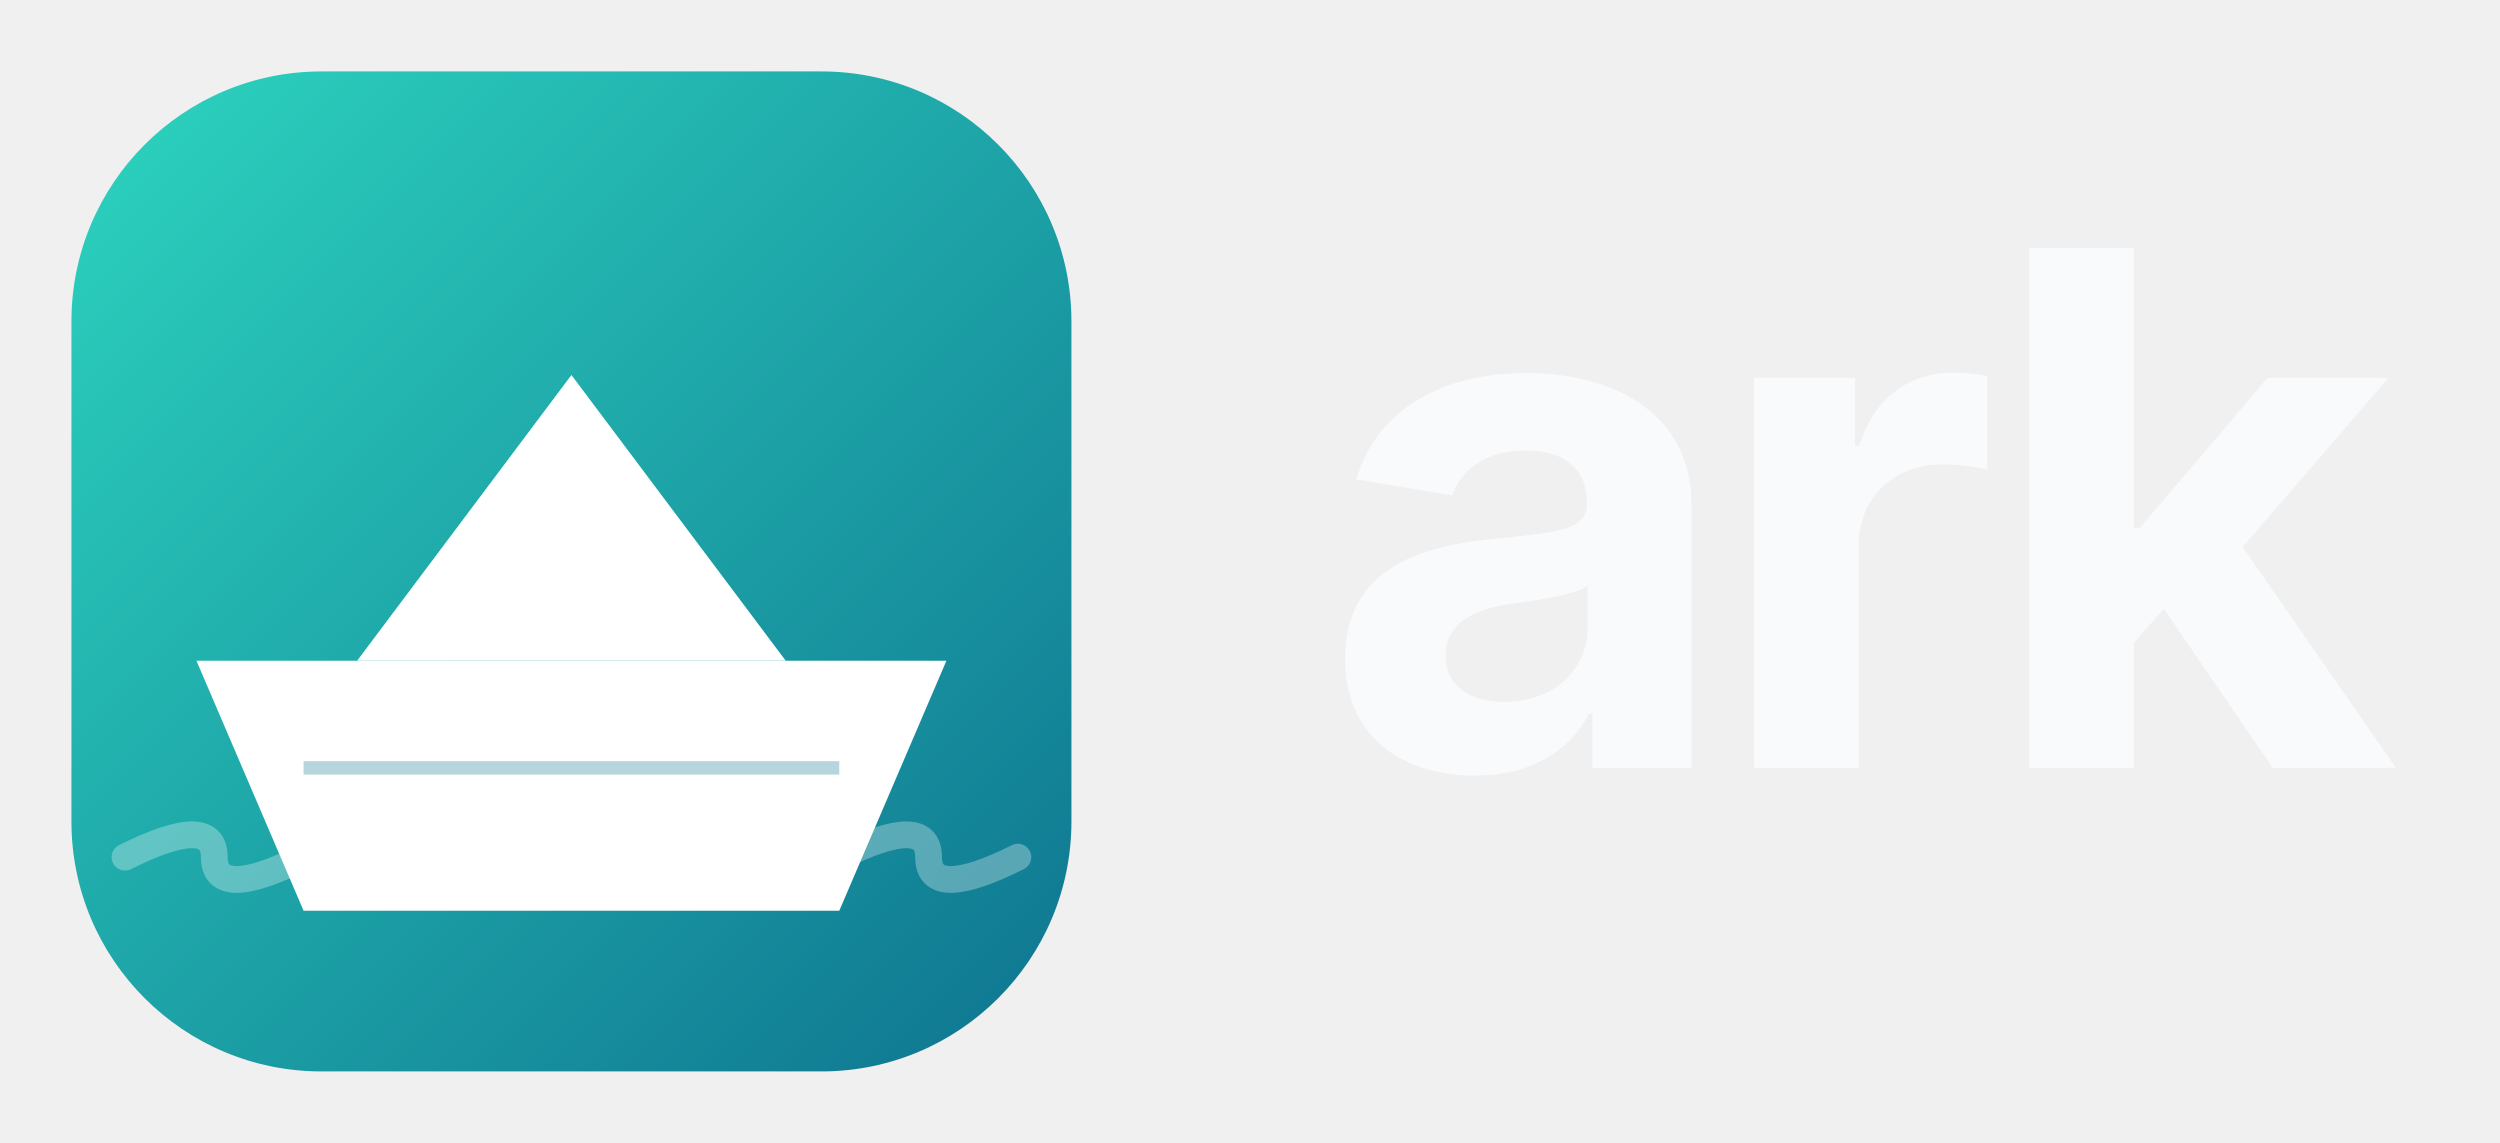
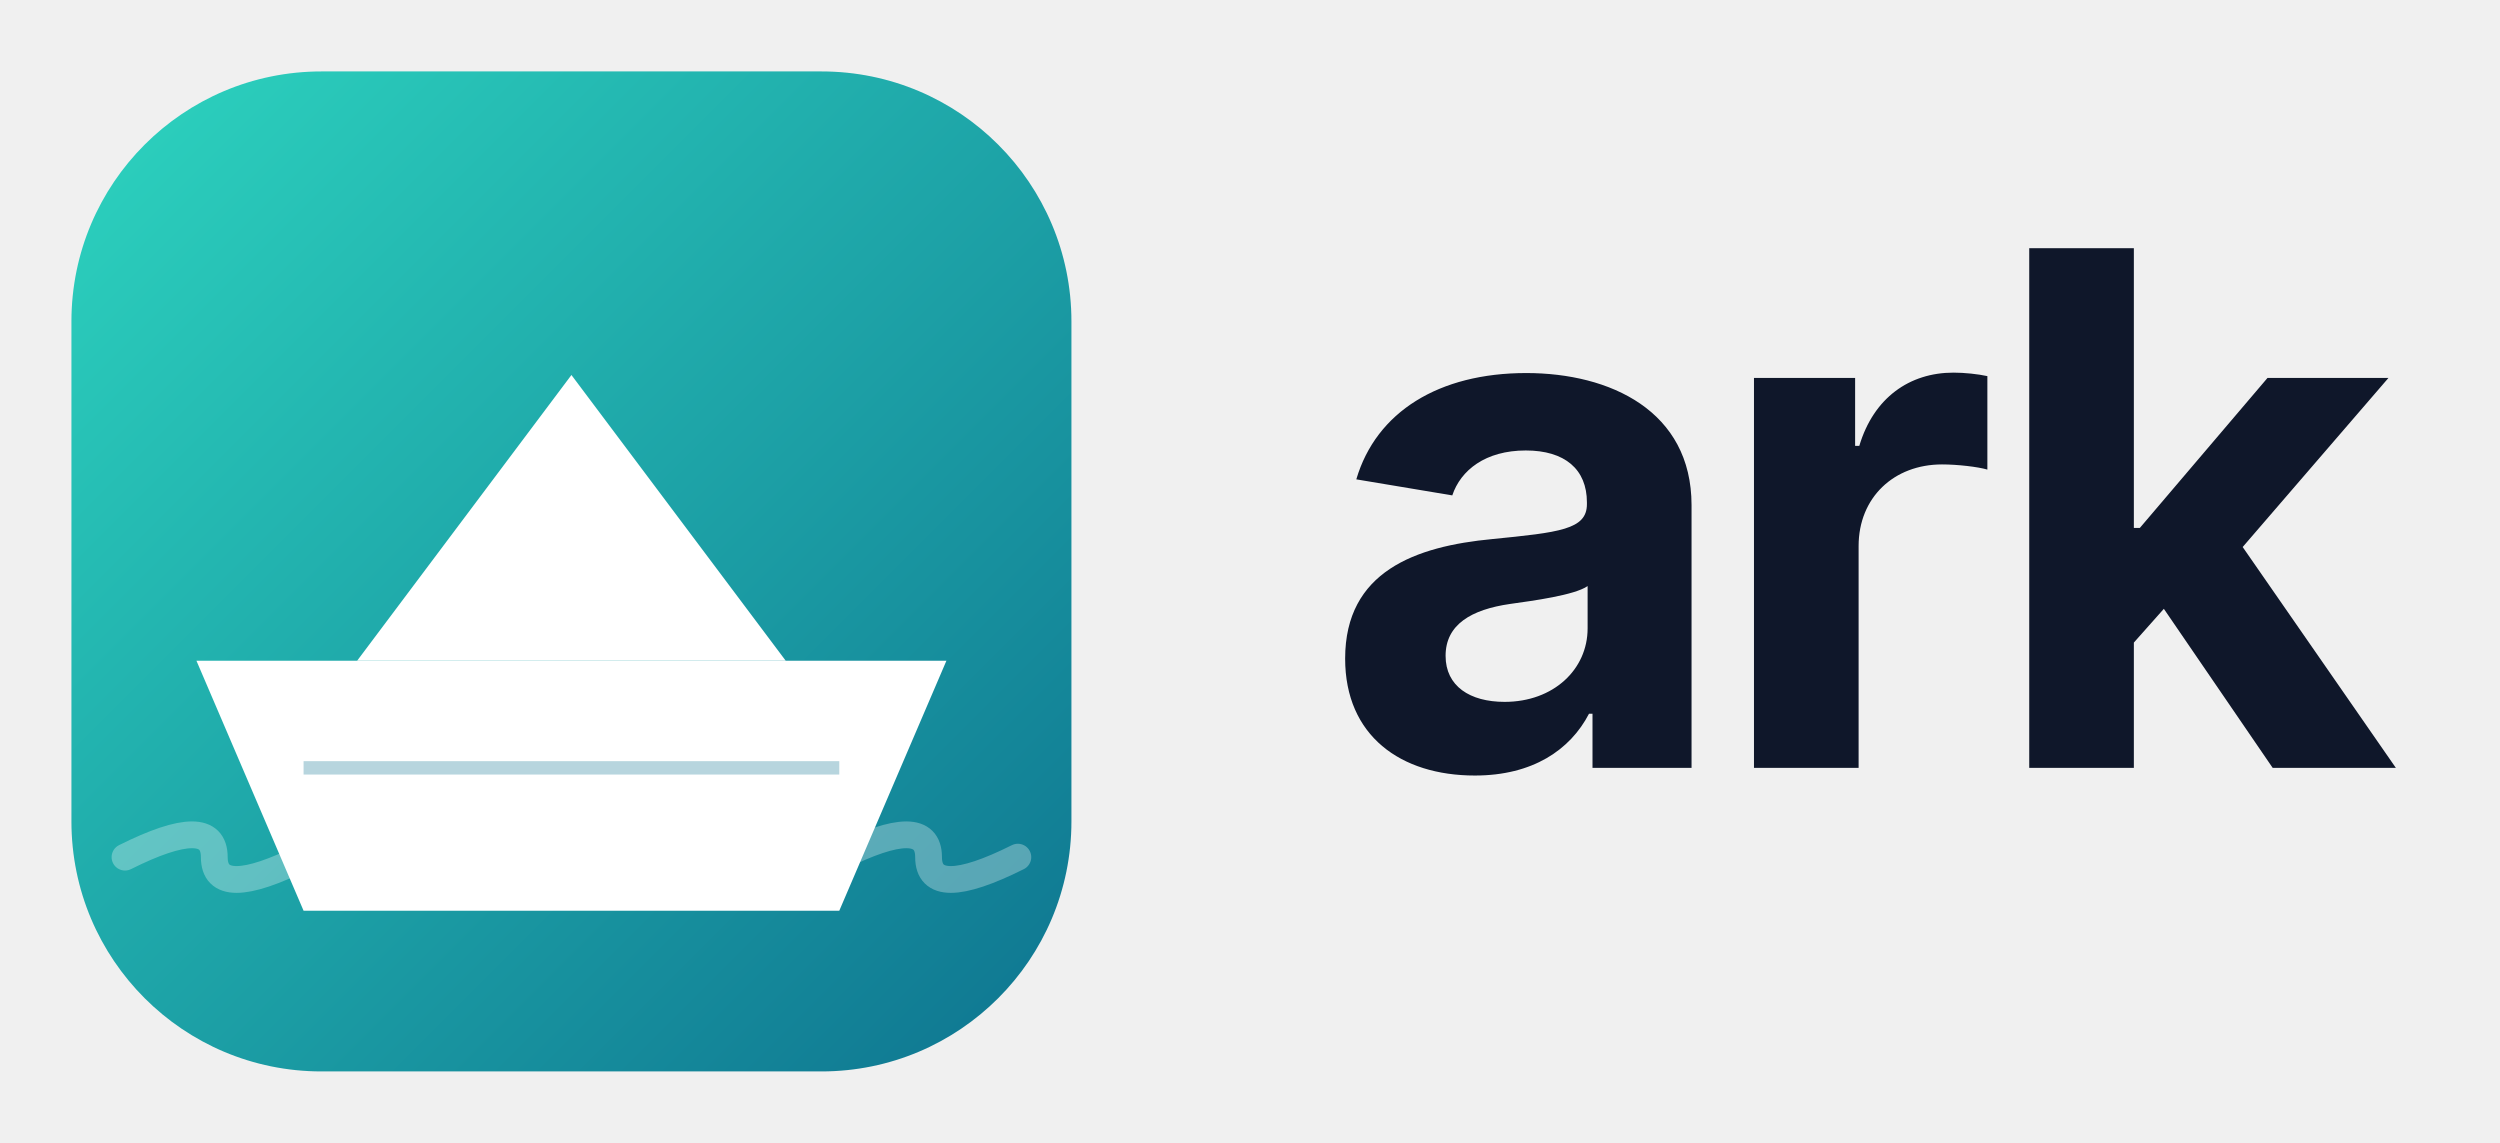
<svg xmlns="http://www.w3.org/2000/svg" viewBox="0 0 280 128" role="img" aria-label="Ark — HTTP client for Java">
  <defs>
-     <linearGradient id="ark-logo-tile-dark" x1="0" y1="0" x2="1" y2="1">
+     <linearGradient id="ark-logo-tile" x1="0" y1="0" x2="1" y2="1">
      <stop offset="0" stop-color="#2dd4bf" />
      <stop offset="1" stop-color="#0e7490" />
    </linearGradient>
  </defs>
  <g>
-     <rect x="8" y="8" width="112" height="112" rx="28" fill="url(#ark-logo-tile-dark)" />
+     <rect x="8" y="8" width="112" height="112" rx="28" fill="url(#ark-logo-tile)" />
    <g stroke="#ffffff" stroke-opacity="0.30" stroke-width="3" stroke-linecap="round" fill="none">
      <path d="M14 96 q10 -5 10 0 t10 0" />
      <path d="M94 96 q10 -5 10 0 t10 0" />
    </g>
    <g fill="#ffffff">
      <path d="M22 74 L106 74 L94 102 L34 102 Z" />
      <path d="M40 74 L64 42 L88 74 Z" />
    </g>
    <line x1="34" y1="86" x2="94" y2="86" stroke="#0e7490" stroke-opacity="0.30" stroke-width="1.5" />
  </g>
-   <text x="148" y="86" font-family="-apple-system, BlinkMacSystemFont, 'Segoe UI', Inter, sans-serif" font-size="80" font-weight="700" fill="#f8fafc" letter-spacing="-3">ark</text>
+   <text x="148" y="86" font-family="-apple-system, BlinkMacSystemFont, 'Segoe UI', Inter, sans-serif" font-size="80" font-weight="700" fill="#0f172a" letter-spacing="-3">ark</text>
</svg>
